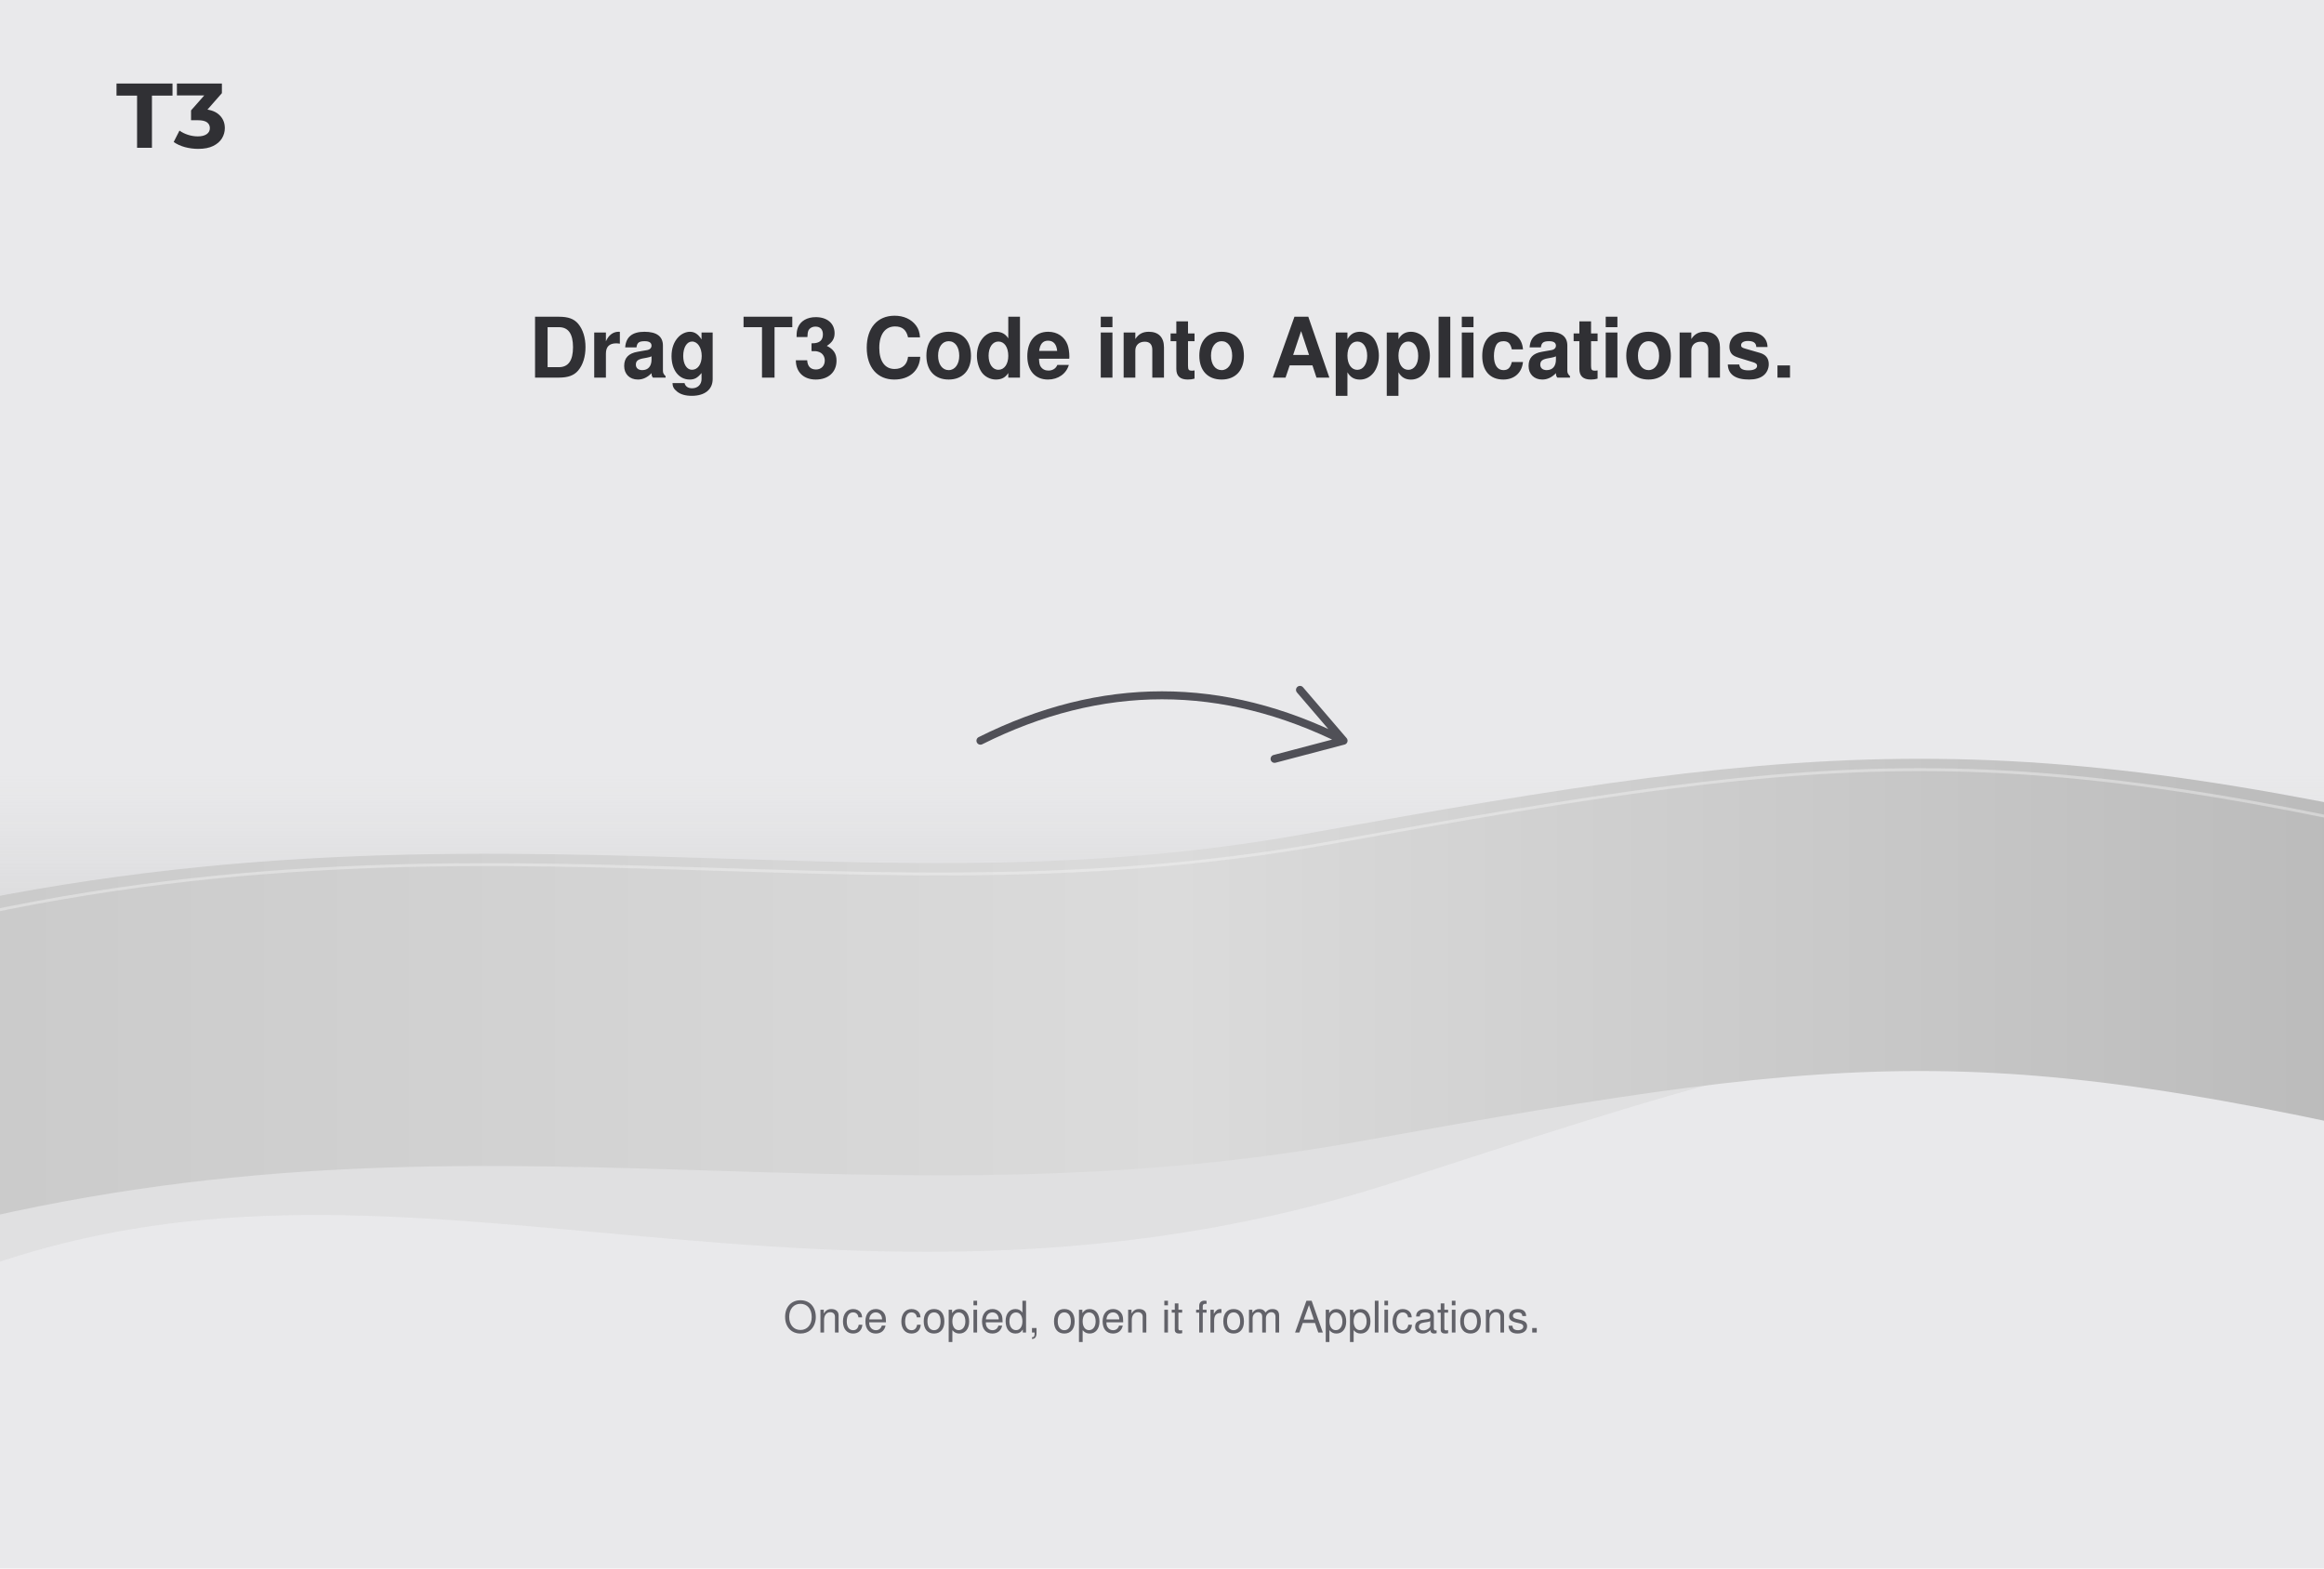
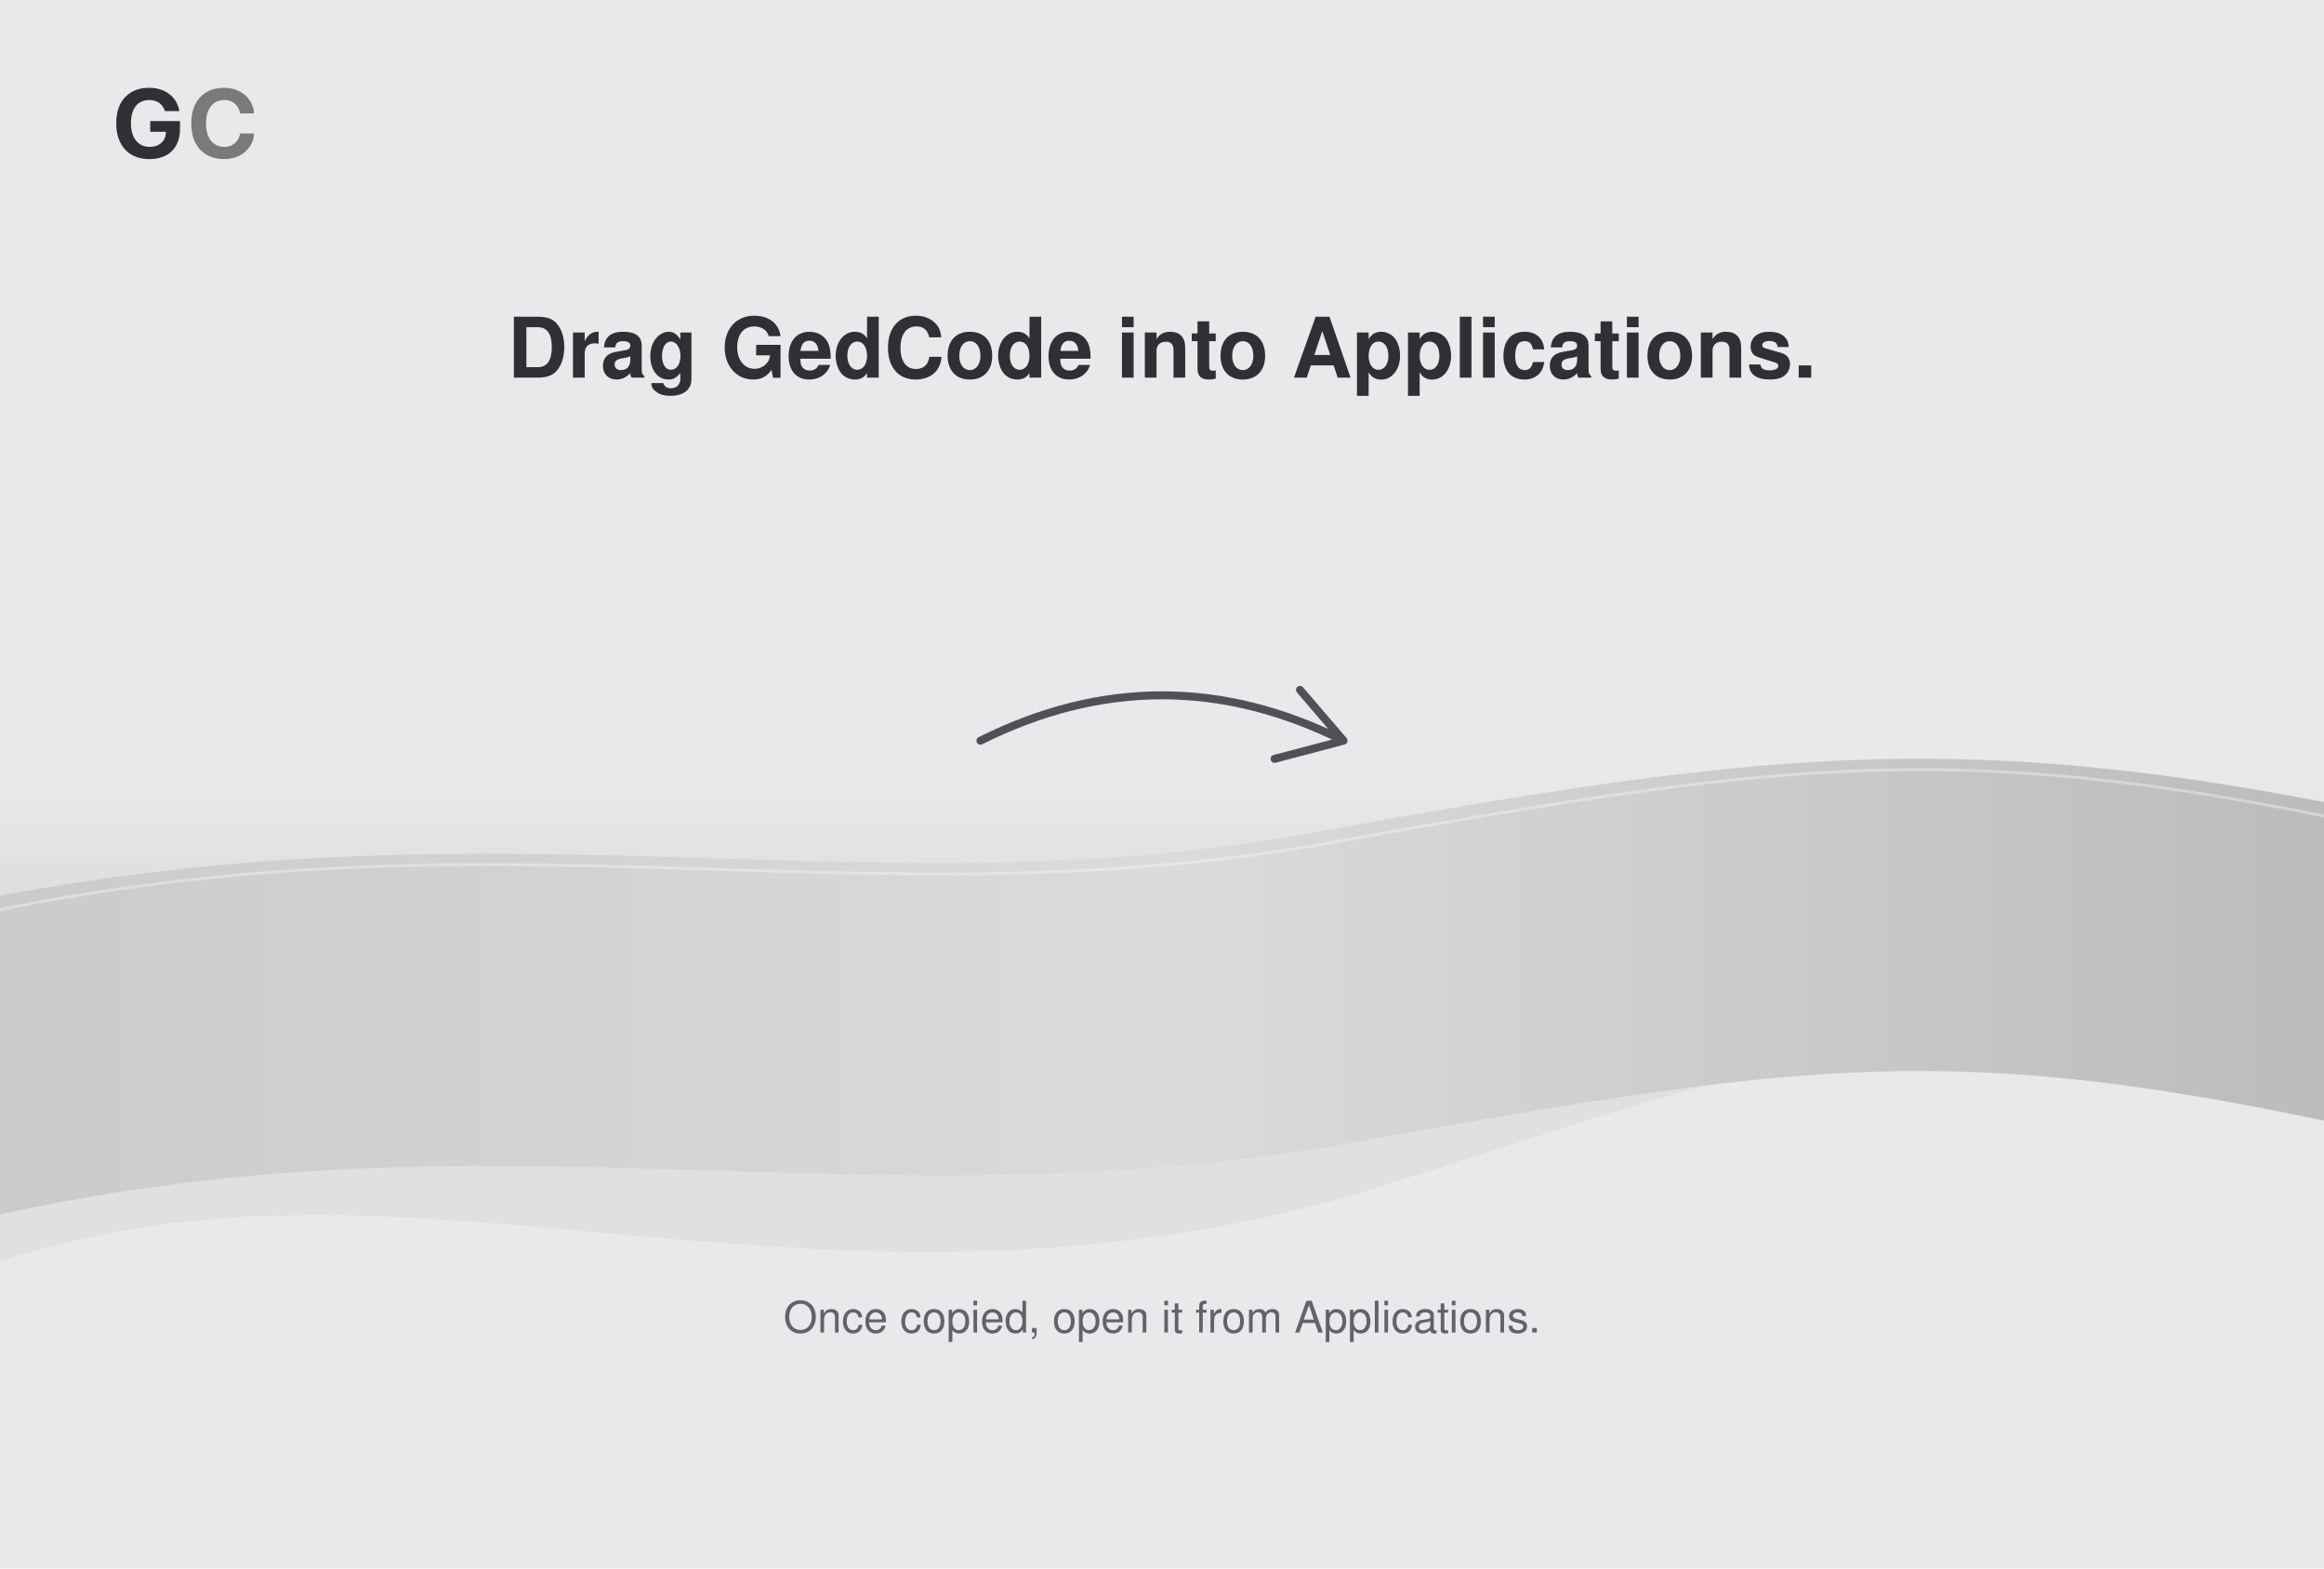
<svg xmlns="http://www.w3.org/2000/svg" width="1280" height="864" viewBox="0 0 640 432">
  <defs>
    <linearGradient id="veil" x1="0" y1="0" x2="0" y2="1">
      <stop stop-color="#B7B7B7" stop-opacity="0" />
      <stop offset=".55" stop-color="#A5A5A5" stop-opacity=".24" />
      <stop offset="1" stop-color="#D1D1D1" stop-opacity=".4" />
    </linearGradient>
    <linearGradient id="silk" x1="0" y1="0" x2="1" y2="0">
      <stop stop-color="#C8C8C8" />
      <stop offset=".5" stop-color="#DBDBDB" />
      <stop offset="1" stop-color="#B5B5B5" />
    </linearGradient>
  </defs>
  <rect width="640" height="432" fill="#E9E9EB" />
  <path d="M-60 293C95 220 214 304 362 256S559 191 707 257" stroke="url(#veil)" stroke-width="146" fill="none" opacity="1" stroke-linecap="round" stroke-linejoin="round" />
  <path d="M-60 306C113 252 223 298 367 272S553 242 707 280" stroke="url(#silk)" stroke-width="86" fill="none" opacity="1" stroke-linecap="round" stroke-linejoin="round" />
  <path d="M-60 266C113 212 223 258 367 232S553 202 707 240" stroke="#F5F5F5" stroke-width="0.8" fill="none" opacity="0.42" stroke-linecap="round" stroke-linejoin="round" />
-   <svg x="32" y="23" width="30" height="18" viewBox="15.531 37 94.394 56.96" fill="#303034">
-     <path d="M33.451 93V47.56H15.531V37H64.331V47.56H46.411V93H33.451ZM86.725 93.96C82.832 93.96 78.965 93.453 75.125 92.44C71.285 91.373 68.032 89.88 65.365 87.96L70.405 78.04C72.539 79.587 75.019 80.813 77.845 81.72C80.672 82.627 83.525 83.08 86.405 83.08C89.659 83.08 92.219 82.44 94.085 81.16C95.952 79.88 96.885 78.12 96.885 75.88C96.885 73.747 96.059 72.067 94.405 70.84C92.752 69.613 90.085 69 86.405 69H80.485V60.44L96.085 42.76L97.525 47.4H68.165V37H107.365V45.4L91.845 63.08L85.285 59.32H89.045C95.925 59.32 101.125 60.867 104.645 63.96C108.165 67.053 109.925 71.027 109.925 75.88C109.925 79.027 109.099 81.987 107.445 84.76C105.792 87.48 103.259 89.693 99.845 91.4C96.432 93.107 92.059 93.96 86.725 93.96Z" />
+   <svg x="32" y="24" width="38" height="20" viewBox="74 -1468 2889 1493" fill="#303034">
+     <g transform="scale(1 -1)">
+       <path d="M769.5 -25Q608 -25 479.5 26.0Q351 77 260.75 174.25Q170.5 271.5 122.5 410.75Q74.5 550 74.5 726V727Q74.5 958.5 158.5 1124.25Q242.5 1290 397.0 1379.0Q551.5 1468 763 1468Q936.5 1468 1069.5 1406.25Q1202.5 1344.5 1286.25 1237.75Q1370 1131 1393.5 995L1396.5 980.5H1093.5L1090 991Q1054 1095.5 970.0 1153.75Q886 1212 764 1212Q645 1212 559.5 1155.25Q474 1098.5 428.25 990.5Q382.5 882.5 382.5 729.5V728.5Q382.5 611.5 409.75 519.25Q437 427 488.5 362.75Q540 298.5 612.25 264.75Q684.5 231 774.5 231Q873 231 948.25 267.5Q1023.5 304 1067.25 370.5Q1111 437 1114.5 526L1115.5 546.5H786V771.5H1409.5V605.5Q1409.5 458.5 1366.25 341.75Q1323 225 1240.25 143.0Q1157.5 61 1038.75 18.0Q920 -25 769.5 -25Z" />
+       <path d="M761.5 -25Q551 -25 396.5 65.0Q242 155 158.25 322.25Q74.5 489.5 74.5 722V723Q74.5 955.5 158.5 1122.25Q242.5 1289 396.75 1378.5Q551 1468 761.5 1468Q937 1468 1073.75 1400.0Q1210.5 1332 1293.75 1213.25Q1377 1094.5 1390.5 941L1391.5 931.5H1097.5L1093.5 948.5Q1076.5 1028.5 1032.5 1087.5Q988.5 1146.5 920.25 1179.25Q852 1212 761.5 1212Q646 1212 561.0 1152.75Q476 1093.5 429.5 984.25Q383 875 383 723.5V722.5Q383 571 429.5 460.5Q476 350 561.5 290.5Q647 231 762 231Q849 231 917.25 263.0Q985.5 295 1031.5 355.5Q1077.5 416 1096.5 501.5L1098.5 511.5H1392.5L1391.5 501Q1378 347.5 1294.25 228.75Q1210.5 110 1073.5 42.5Q936.5 -25 761.5 -25Z" transform="translate(1570.9 0)" opacity="0.6" />
+     </g>
  </svg>
-   <text x="320" y="104" fill="#303034" font-family="Helvetica" font-size="23" font-weight="700" text-anchor="middle">Drag T3 Code into Applications.</text>
+   <text x="320" y="104" fill="#303034" font-family="Helvetica" font-size="23" font-weight="700" text-anchor="middle">Drag GedCode into Applications.</text>
  <path d="M270 204Q320 179 370 204M358 190L370 204L351 209" stroke="#505057" stroke-width="2.2" fill="none" opacity="1" stroke-linecap="round" stroke-linejoin="round" />
  <text x="320" y="367" fill="#626269" font-family="Helvetica" font-size="12" font-weight="400" text-anchor="middle">Once copied, open it from Applications.</text>
</svg>
